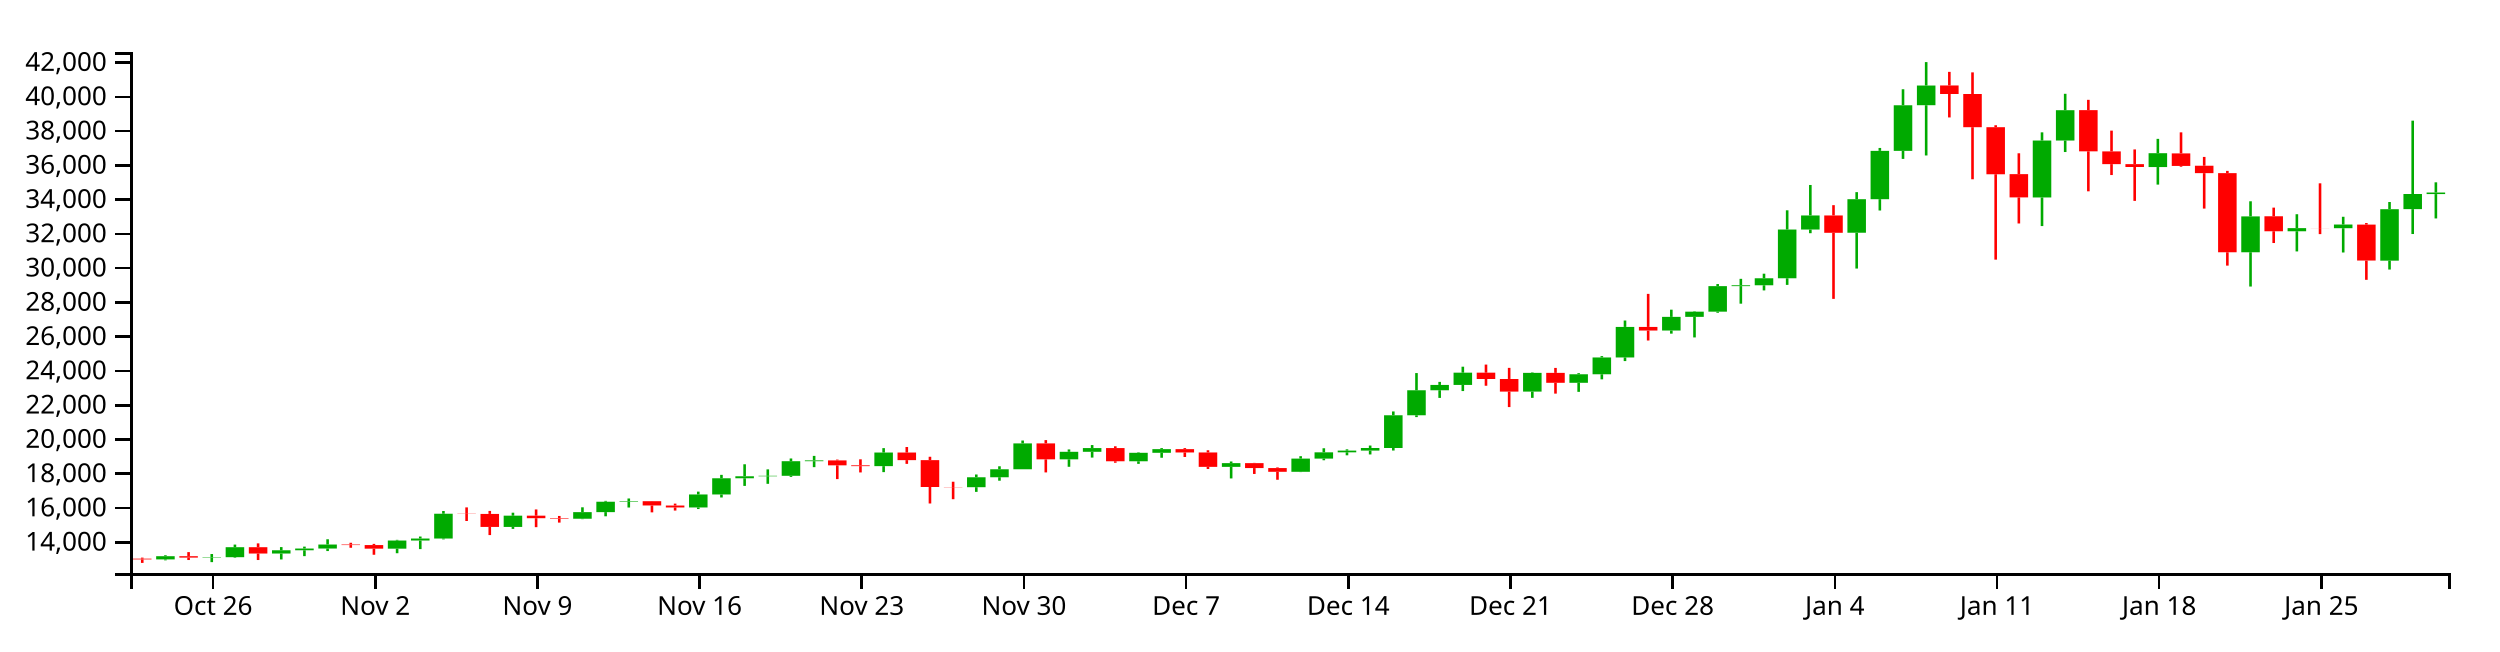
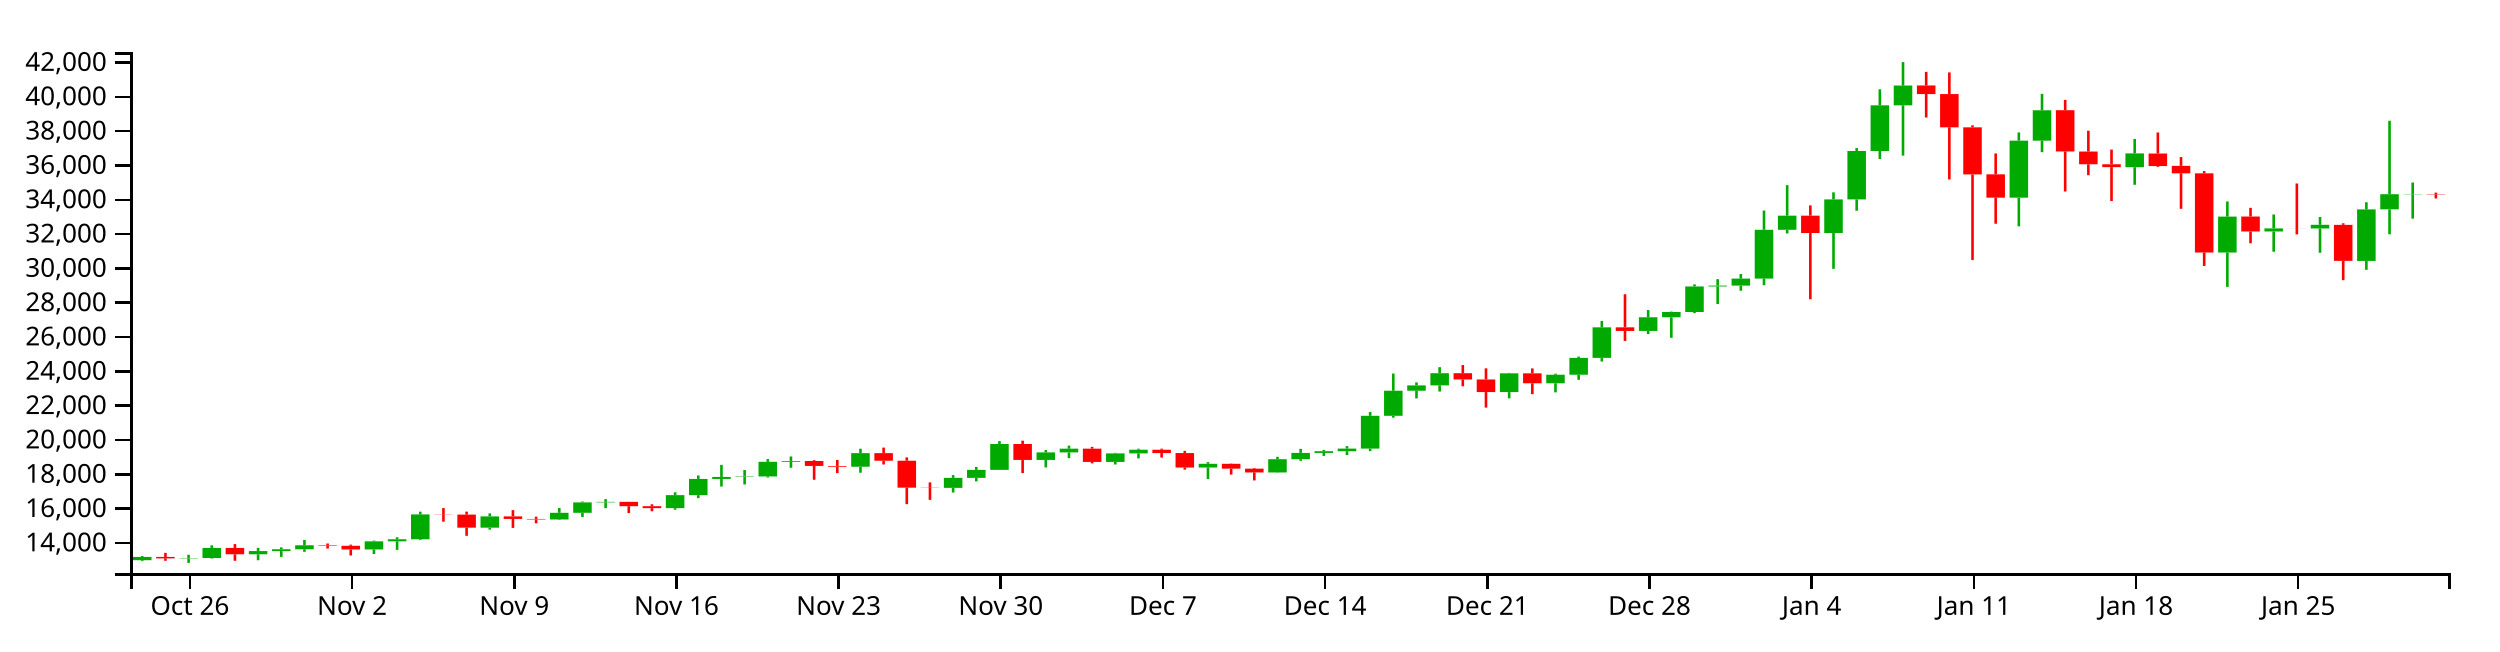
<svg xmlns="http://www.w3.org/2000/svg" version="1.1" width="960" height="250">
  <g transform="translate(50,20)">
    <style>.axis path,.axis line{fill:none;stroke:#000;shape-rendering:crispEdges;}path.candle{stroke:#000000;}path.candle.body{stroke-width:0;}path.candle.up{fill:#00AA00;stroke:#00AA00;}path.candle.down{fill:#FF0000;stroke:#FF0000;}</style>
    <g class="candlestick">
      <g class="data">
-         <path class="candle body up" d="M 9.964 194.818 l 7.117 0 L 17.081 193.577 l -7.117 0 L 9.964 194.818 M 27.757 194.117 l 7.117 0 L 34.874 193.969 l -7.117 0 L 27.757 194.117 M 36.653 193.969 l 7.117 0 L 43.77 190.127 l -7.117 0 L 36.653 193.969 M 54.446 192.56 l 7.117 0 L 61.563 191.314 l -7.117 0 L 54.446 192.56 M 63.343 191.314 l 7.117 0 L 70.46 190.627 l -7.117 0 L 63.343 191.314 M 72.239 190.627 l 7.117 0 L 79.356 189.108 l -7.117 0 L 72.239 190.627 M 98.928 190.696 l 7.117 0 L 106.046 187.578 l -7.117 0 L 98.928 190.696 M 107.825 187.578 l 7.117 0 L 114.942 186.786 l -7.117 0 L 107.825 187.578 M 116.721 186.786 l 7.117 0 L 123.838 177.272 l -7.117 0 L 116.721 186.786 M 143.411 182.349 l 7.117 0 L 150.528 178.028 l -7.117 0 L 143.411 182.349 M 170.1 179.199 l 7.117 0 L 177.217 176.652 l -7.117 0 L 170.1 179.199 M 178.996 176.652 l 7.117 0 L 186.114 172.655 l -7.117 0 L 178.996 176.652 M 187.893 172.655 l 7.117 0 L 195.01 172.465 l -7.117 0 L 187.893 172.655 M 214.582 174.858 l 7.117 0 L 221.699 169.88 l -7.117 0 L 214.582 174.858 M 223.479 169.883 l 7.117 0 L 230.596 163.658 l -7.117 0 L 223.479 169.883 M 232.375 163.658 l 7.117 0 L 239.492 162.889 l -7.117 0 L 232.375 163.658 M 241.271 162.879 l 7.117 0 L 248.389 162.714 l -7.117 0 L 241.271 162.879 M 250.168 162.714 l 7.117 0 L 257.285 157.103 l -7.117 0 L 250.168 162.714 M 259.064 157.103 l 7.117 0 L 266.182 156.786 l -7.117 0 L 259.064 157.103 M 285.754 158.995 l 7.117 0 L 292.871 153.785 l -7.117 0 L 285.754 158.995 M 321.339 167.078 l 7.117 0 L 328.457 163.26 l -7.117 0 L 321.339 167.078 M 330.236 163.26 l 7.117 0 L 337.353 160.199 l -7.117 0 L 330.236 163.26 M 339.132 160.199 l 7.117 0 L 346.25 150.259 l -7.117 0 L 339.132 160.199 M 356.925 156.384 l 7.117 0 L 364.042 153.495 l -7.117 0 L 356.925 156.384 M 365.822 153.495 l 7.117 0 L 372.939 152.062 l -7.117 0 L 365.822 153.495 M 383.615 157.137 l 7.117 0 L 390.732 153.866 l -7.117 0 L 383.615 157.137 M 392.511 153.866 l 7.117 0 L 399.628 152.473 l -7.117 0 L 392.511 153.866 M 419.2 159.284 l 7.117 0 L 426.317 157.855 l -7.117 0 L 419.2 159.284 M 445.89 161.176 l 7.117 0 L 453.007 156.096 l -7.117 0 L 445.89 161.176 M 454.786 156.096 l 7.117 0 L 461.903 153.686 l -7.117 0 L 454.786 156.096 M 463.683 153.686 l 7.117 0 L 470.8 153.04 l -7.117 0 L 463.683 153.686 M 472.579 153.037 l 7.117 0 L 479.696 152.032 l -7.117 0 L 472.579 153.037 M 481.475 152.032 l 7.117 0 L 488.593 139.472 l -7.117 0 L 481.475 152.032 M 490.372 139.472 l 7.117 0 L 497.489 129.855 l -7.117 0 L 490.372 139.472 M 499.268 129.855 l 7.117 0 L 506.385 127.814 l -7.117 0 L 499.268 129.855 M 508.165 127.814 l 7.117 0 L 515.282 123.115 l -7.117 0 L 508.165 127.814 M 534.854 130.364 l 7.117 0 L 541.971 123.187 l -7.117 0 L 534.854 130.364 M 552.647 126.992 l 7.117 0 L 559.764 123.723 l -7.117 0 L 552.647 126.992 M 561.543 123.725 l 7.117 0 L 568.661 117.254 l -7.117 0 L 561.543 123.725 M 570.44 117.254 l 7.117 0 L 577.557 105.537 l -7.117 0 L 570.44 117.254 M 588.233 106.931 l 7.117 0 L 595.35 101.682 l -7.117 0 L 588.233 106.931 M 597.129 101.682 l 7.117 0 L 604.246 99.671 l -7.117 0 L 597.129 101.682 M 606.026 99.671 l 7.117 0 L 613.143 89.865 l -7.117 0 L 606.026 99.671 M 614.922 89.865 l 7.117 0 L 622.039 89.548 l -7.117 0 L 614.922 89.865 M 623.818 89.548 l 7.117 0 L 630.936 86.864 l -7.117 0 L 623.818 89.548 M 632.715 86.864 l 7.117 0 L 639.832 68.135 l -7.117 0 L 632.715 86.864 M 641.611 68.148 l 7.117 0 L 648.729 62.729 l -7.117 0 L 641.611 68.148 M 659.404 69.376 l 7.117 0 L 666.521 56.482 l -7.117 0 L 659.404 69.376 M 668.301 56.482 l 7.117 0 L 675.418 37.93 l -7.117 0 L 668.301 56.482 M 677.197 37.93 l 7.117 0 L 684.314 20.411 l -7.117 0 L 677.197 37.93 M 686.094 20.409 l 7.117 0 L 693.211 12.841 l -7.117 0 L 686.094 20.409 M 730.576 55.827 l 7.117 0 L 737.693 33.97 l -7.117 0 L 730.576 55.827 M 739.472 33.97 l 7.117 0 L 746.589 22.304 l -7.117 0 L 739.472 33.97 M 775.058 44.143 l 7.117 0 L 782.175 38.839 l -7.117 0 L 775.058 44.143 M 810.644 76.861 l 7.117 0 L 817.761 63.09 l -7.117 0 L 810.644 76.861 M 828.437 68.795 l 7.117 0 L 835.554 67.599 l -7.117 0 L 828.437 68.795 M 846.23 67.636 l 7.117 0 L 853.347 66.231 l -7.117 0 L 846.23 67.636 M 864.022 80.084 l 7.117 0 L 871.14 60.329 l -7.117 0 L 864.022 80.084 M 872.919 60.307 l 7.117 0 L 880.036 54.491 l -7.117 0 L 872.919 60.307 M 881.815 54.53 l 7.117 0 L 888.932 53.944 l -7.117 0 L 881.815 54.53" />
-         <path class="candle body down" d="M 1.068 194.517 l 7.117 0 L 8.185 194.818 l -7.117 0 L 1.068 194.517 M 18.86 193.577 l 7.117 0 L 25.978 194.123 l -7.117 0 L 18.86 193.577 M 45.55 190.127 l 7.117 0 L 52.667 192.56 l -7.117 0 L 45.55 190.127 M 81.136 189.108 l 7.117 0 L 88.253 189.302 l -7.117 0 L 81.136 189.108 M 90.032 189.302 l 7.117 0 L 97.149 190.698 l -7.117 0 L 90.032 189.302 M 125.618 177.272 l 7.117 0 L 132.735 177.339 l -7.117 0 L 125.618 177.272 M 134.514 177.338 l 7.117 0 L 141.631 182.349 l -7.117 0 L 134.514 177.338 M 152.307 178.028 l 7.117 0 L 159.424 178.993 l -7.117 0 L 152.307 178.028 M 161.204 178.993 l 7.117 0 L 168.321 179.199 l -7.117 0 L 161.204 178.993 M 196.789 172.469 l 7.117 0 L 203.906 174.111 l -7.117 0 L 196.789 172.469 M 205.686 174.117 l 7.117 0 L 212.803 174.858 l -7.117 0 L 205.686 174.117 M 267.961 156.786 l 7.117 0 L 275.078 158.69 l -7.117 0 L 267.961 156.786 M 276.857 158.694 l 7.117 0 L 283.974 158.995 l -7.117 0 L 276.857 158.694 M 294.65 153.785 l 7.117 0 L 301.767 156.685 l -7.117 0 L 294.65 153.785 M 303.547 156.687 l 7.117 0 L 310.664 167.012 l -7.117 0 L 303.547 156.687 M 312.443 167.012 l 7.117 0 L 319.56 167.078 l -7.117 0 L 312.443 167.012 M 348.029 150.259 l 7.117 0 L 355.146 156.384 l -7.117 0 L 348.029 150.259 M 374.718 152.059 l 7.117 0 L 381.835 157.137 l -7.117 0 L 374.718 152.059 M 401.407 152.478 l 7.117 0 L 408.525 153.739 l -7.117 0 L 401.407 152.478 M 410.304 153.739 l 7.117 0 L 417.421 159.284 l -7.117 0 L 410.304 153.739 M 428.097 157.855 l 7.117 0 L 435.214 159.741 l -7.117 0 L 428.097 157.855 M 436.993 159.74 l 7.117 0 L 444.11 161.176 l -7.117 0 L 436.993 159.74 M 517.061 123.115 l 7.117 0 L 524.178 125.524 l -7.117 0 L 517.061 123.115 M 525.958 125.524 l 7.117 0 L 533.075 130.365 l -7.117 0 L 525.958 125.524 M 543.75 123.187 l 7.117 0 L 550.868 126.989 l -7.117 0 L 543.75 123.187 M 579.336 105.537 l 7.117 0 L 586.453 106.93 l -7.117 0 L 579.336 105.537 M 650.508 62.729 l 7.117 0 L 657.625 69.383 l -7.117 0 L 650.508 62.729 M 694.99 12.814 l 7.117 0 L 702.107 16.095 l -7.117 0 L 694.99 12.814 M 703.886 16.095 l 7.117 0 L 711.004 28.847 l -7.117 0 L 703.886 16.095 M 712.783 28.847 l 7.117 0 L 719.9 46.91 l -7.117 0 L 712.783 28.847 M 721.679 46.871 l 7.117 0 L 728.796 55.813 l -7.117 0 L 721.679 46.871 M 748.369 22.299 l 7.117 0 L 755.486 38.109 l -7.117 0 L 748.369 22.299 M 757.265 38.14 l 7.117 0 L 764.382 43.025 l -7.117 0 L 757.265 38.14 M 766.162 43.025 l 7.117 0 L 773.279 44.12 l -7.117 0 L 766.162 43.025 M 783.954 38.897 l 7.117 0 L 791.072 43.706 l -7.117 0 L 783.954 38.897 M 792.851 43.637 l 7.117 0 L 799.968 46.491 l -7.117 0 L 792.851 43.637 M 801.747 46.491 l 7.117 0 L 808.864 76.874 l -7.117 0 L 801.747 46.491 M 819.54 63.058 l 7.117 0 L 826.657 68.795 l -7.117 0 L 819.54 63.058 M 837.333 67.602 l 7.117 0 L 844.45 67.636 l -7.117 0 L 837.333 67.602 M 855.126 66.256 l 7.117 0 L 862.243 80.058 l -7.117 0 L 855.126 66.256" />
+         <path class="candle body up" d="M 1.068 195.112 l 7.117 0 L 8.185 193.869 l -7.117 0 L 1.068 195.112 M 18.86 194.41 l 7.117 0 L 25.978 194.261 l -7.117 0 L 18.86 194.41 M 27.757 194.262 l 7.117 0 L 34.874 190.413 l -7.117 0 L 27.757 194.262 M 45.55 192.85 l 7.117 0 L 52.667 191.603 l -7.117 0 L 45.55 192.85 M 54.446 191.603 l 7.117 0 L 61.563 190.915 l -7.117 0 L 54.446 191.603 M 63.343 190.915 l 7.117 0 L 70.46 189.393 l -7.117 0 L 63.343 190.915 M 90.032 190.984 l 7.117 0 L 97.149 187.861 l -7.117 0 L 90.032 190.984 M 98.928 187.861 l 7.117 0 L 106.046 187.067 l -7.117 0 L 98.928 187.861 M 107.825 187.067 l 7.117 0 L 114.942 177.539 l -7.117 0 L 107.825 187.067 M 134.514 182.624 l 7.117 0 L 141.631 178.296 l -7.117 0 L 134.514 182.624 M 161.204 179.468 l 7.117 0 L 168.321 176.918 l -7.117 0 L 161.204 179.468 M 170.1 176.918 l 7.117 0 L 177.217 172.914 l -7.117 0 L 170.1 176.918 M 178.996 172.914 l 7.117 0 L 186.114 172.724 l -7.117 0 L 178.996 172.914 M 205.686 175.121 l 7.117 0 L 212.803 170.136 l -7.117 0 L 205.686 175.121 M 214.582 170.139 l 7.117 0 L 221.699 163.903 l -7.117 0 L 214.582 170.139 M 223.479 163.903 l 7.117 0 L 230.596 163.134 l -7.117 0 L 223.479 163.903 M 232.375 163.124 l 7.117 0 L 239.492 162.958 l -7.117 0 L 232.375 163.124 M 241.271 162.958 l 7.117 0 L 248.389 157.339 l -7.117 0 L 241.271 162.958 M 250.168 157.339 l 7.117 0 L 257.285 157.022 l -7.117 0 L 250.168 157.339 M 276.857 159.234 l 7.117 0 L 283.974 154.015 l -7.117 0 L 276.857 159.234 M 312.443 167.329 l 7.117 0 L 319.56 163.505 l -7.117 0 L 312.443 167.329 M 321.339 163.505 l 7.117 0 L 328.457 160.44 l -7.117 0 L 321.339 163.505 M 330.236 160.44 l 7.117 0 L 337.353 150.485 l -7.117 0 L 330.236 160.44 M 348.029 156.619 l 7.117 0 L 355.146 153.725 l -7.117 0 L 348.029 156.619 M 356.925 153.725 l 7.117 0 L 364.042 152.29 l -7.117 0 L 356.925 153.725 M 374.718 157.373 l 7.117 0 L 381.835 154.097 l -7.117 0 L 374.718 157.373 M 383.615 154.097 l 7.117 0 L 390.732 152.702 l -7.117 0 L 383.615 154.097 M 410.304 159.523 l 7.117 0 L 417.421 158.092 l -7.117 0 L 410.304 159.523 M 436.993 161.418 l 7.117 0 L 444.11 156.33 l -7.117 0 L 436.993 161.418 M 445.89 156.33 l 7.117 0 L 453.007 153.917 l -7.117 0 L 445.89 156.33 M 454.786 153.917 l 7.117 0 L 461.903 153.27 l -7.117 0 L 454.786 153.917 M 463.683 153.266 l 7.117 0 L 470.8 152.26 l -7.117 0 L 463.683 153.266 M 472.579 152.26 l 7.117 0 L 479.696 139.68 l -7.117 0 L 472.579 152.26 M 481.475 139.68 l 7.117 0 L 488.593 130.049 l -7.117 0 L 481.475 139.68 M 490.372 130.049 l 7.117 0 L 497.489 128.005 l -7.117 0 L 490.372 130.049 M 499.268 128.005 l 7.117 0 L 506.385 123.299 l -7.117 0 L 499.268 128.005 M 525.958 130.559 l 7.117 0 L 533.075 123.37 l -7.117 0 L 525.958 130.559 M 543.75 127.181 l 7.117 0 L 550.868 123.908 l -7.117 0 L 543.75 127.181 M 552.647 123.909 l 7.117 0 L 559.764 117.429 l -7.117 0 L 552.647 123.909 M 561.543 117.429 l 7.117 0 L 568.661 105.694 l -7.117 0 L 561.543 117.429 M 579.336 107.09 l 7.117 0 L 586.453 101.832 l -7.117 0 L 579.336 107.09 M 588.233 101.832 l 7.117 0 L 595.35 99.819 l -7.117 0 L 588.233 101.832 M 597.129 99.819 l 7.117 0 L 604.246 89.997 l -7.117 0 L 597.129 99.819 M 606.026 89.997 l 7.117 0 L 613.143 89.68 l -7.117 0 L 606.026 89.997 M 614.922 89.68 l 7.117 0 L 622.039 86.992 l -7.117 0 L 614.922 89.68 M 623.818 86.991 l 7.117 0 L 630.936 68.234 l -7.117 0 L 623.818 86.991 M 632.715 68.247 l 7.117 0 L 639.832 62.82 l -7.117 0 L 632.715 68.247 M 650.508 69.477 l 7.117 0 L 657.625 56.563 l -7.117 0 L 650.508 69.477 M 659.404 56.563 l 7.117 0 L 666.521 37.983 l -7.117 0 L 659.404 56.563 M 668.301 37.983 l 7.117 0 L 675.418 20.436 l -7.117 0 L 668.301 37.983 M 677.197 20.435 l 7.117 0 L 684.314 12.855 l -7.117 0 L 677.197 20.435 M 721.679 55.907 l 7.117 0 L 728.796 34.016 l -7.117 0 L 721.679 55.907 M 730.576 34.016 l 7.117 0 L 737.693 22.332 l -7.117 0 L 730.576 34.016 M 766.162 44.205 l 7.117 0 L 773.279 38.893 l -7.117 0 L 766.162 44.205 M 801.747 76.974 l 7.117 0 L 808.864 63.181 l -7.117 0 L 801.747 76.974 M 819.54 68.895 l 7.117 0 L 826.657 67.697 l -7.117 0 L 819.54 68.895 M 837.333 67.734 l 7.117 0 L 844.45 66.327 l -7.117 0 L 837.333 67.734 M 855.126 80.201 l 7.117 0 L 862.243 60.416 l -7.117 0 L 855.126 80.201 M 864.022 60.394 l 7.117 0 L 871.14 54.569 l -7.117 0 L 864.022 60.394 M 872.919 54.608 l 7.117 0 L 880.036 54.499 l -7.117 0 L 872.919 54.608" />
+         <path class="candle body down" d="M 9.964 193.869 l 7.117 0 L 17.081 194.415 l -7.117 0 L 9.964 193.869 M 36.653 190.414 l 7.117 0 L 43.77 192.85 l -7.117 0 L 36.653 190.414 M 72.239 189.393 l 7.117 0 L 79.356 189.588 l -7.117 0 L 72.239 189.393 M 81.136 189.588 l 7.117 0 L 88.253 190.985 l -7.117 0 L 81.136 189.588 M 116.721 177.539 l 7.117 0 L 123.838 177.606 l -7.117 0 L 116.721 177.539 M 125.618 177.606 l 7.117 0 L 132.735 182.624 l -7.117 0 L 125.618 177.606 M 143.411 178.296 l 7.117 0 L 150.528 179.263 l -7.117 0 L 143.411 178.296 M 152.307 179.263 l 7.117 0 L 159.424 179.468 l -7.117 0 L 152.307 179.263 M 187.893 172.729 l 7.117 0 L 195.01 174.373 l -7.117 0 L 187.893 172.729 M 196.789 174.379 l 7.117 0 L 203.906 175.121 l -7.117 0 L 196.789 174.379 M 259.064 157.022 l 7.117 0 L 266.182 158.928 l -7.117 0 L 259.064 157.022 M 267.961 158.932 l 7.117 0 L 275.078 159.234 l -7.117 0 L 267.961 158.932 M 285.754 154.015 l 7.117 0 L 292.871 156.921 l -7.117 0 L 285.754 154.015 M 294.65 156.922 l 7.117 0 L 301.767 167.263 l -7.117 0 L 294.65 156.922 M 303.547 167.263 l 7.117 0 L 310.664 167.329 l -7.117 0 L 303.547 167.263 M 339.132 150.485 l 7.117 0 L 346.25 156.619 l -7.117 0 L 339.132 150.485 M 365.822 152.287 l 7.117 0 L 372.939 157.373 l -7.117 0 L 365.822 152.287 M 392.511 152.706 l 7.117 0 L 399.628 153.97 l -7.117 0 L 392.511 152.706 M 401.407 153.97 l 7.117 0 L 408.525 159.523 l -7.117 0 L 401.407 153.97 M 419.2 158.092 l 7.117 0 L 426.317 159.981 l -7.117 0 L 419.2 158.092 M 428.097 159.98 l 7.117 0 L 435.214 161.418 l -7.117 0 L 428.097 159.98 M 508.165 123.299 l 7.117 0 L 515.282 125.711 l -7.117 0 L 508.165 123.299 M 517.061 125.711 l 7.117 0 L 524.178 130.56 l -7.117 0 L 517.061 125.711 M 534.854 123.37 l 7.117 0 L 541.971 127.179 l -7.117 0 L 534.854 123.37 M 570.44 105.694 l 7.117 0 L 577.557 107.089 l -7.117 0 L 570.44 105.694 M 641.611 62.82 l 7.117 0 L 648.729 69.484 l -7.117 0 L 641.611 62.82 M 686.094 12.828 l 7.117 0 L 693.211 16.114 l -7.117 0 L 686.094 12.828 M 694.99 16.114 l 7.117 0 L 702.107 28.885 l -7.117 0 L 694.99 16.114 M 703.886 28.885 l 7.117 0 L 711.004 46.976 l -7.117 0 L 703.886 28.885 M 712.783 46.938 l 7.117 0 L 719.9 55.893 l -7.117 0 L 712.783 46.938 M 739.472 22.328 l 7.117 0 L 746.589 38.162 l -7.117 0 L 739.472 22.328 M 748.369 38.193 l 7.117 0 L 755.486 43.085 l -7.117 0 L 748.369 38.193 M 757.265 43.085 l 7.117 0 L 764.382 44.182 l -7.117 0 L 757.265 43.085 M 775.058 38.951 l 7.117 0 L 782.175 43.767 l -7.117 0 L 775.058 38.951 M 783.954 43.698 l 7.117 0 L 791.072 46.556 l -7.117 0 L 783.954 43.698 M 792.851 46.556 l 7.117 0 L 799.968 76.986 l -7.117 0 L 792.851 46.556 M 810.644 63.15 l 7.117 0 L 817.761 68.895 l -7.117 0 L 810.644 63.15 M 828.437 67.7 l 7.117 0 L 835.554 67.734 l -7.117 0 L 828.437 67.7 M 846.23 66.352 l 7.117 0 L 853.347 80.175 l -7.117 0 L 846.23 66.352 M 881.815 54.499 l 7.117 0 L 888.932 54.629 l -7.117 0 L 881.815 54.499" />
        <path class="candle body equal" />
-         <path class="candle wick up" d="M 13.523 193.215 L 13.523 193.577 M 13.523 194.818 L 13.523 195.168 M 31.315 192.741 L 31.315 193.969 M 31.315 194.117 L 31.315 195.858 M 40.212 189.119 L 40.212 190.127 M 40.212 193.969 L 40.212 194.181 M 58.005 190.082 L 58.005 191.314 M 58.005 192.56 L 58.005 194.833 M 66.901 189.904 L 66.901 190.627 M 66.901 191.314 L 66.901 193.556 M 75.798 187.075 L 75.798 189.108 M 75.798 190.627 L 75.798 191.605 M 102.487 187.298 L 102.487 187.578 M 102.487 190.696 L 102.487 192.437 M 111.383 186.029 L 111.383 186.786 M 111.383 187.578 L 111.383 190.858 M 120.28 176.22 L 120.28 177.272 M 120.28 186.786 L 120.28 187.118 M 146.969 176.877 L 146.969 178.028 M 146.969 182.349 L 146.969 183.102 M 173.659 174.805 L 173.659 176.652 M 173.659 179.199 L 173.659 179.36 M 182.555 172.333 L 182.555 172.655 M 182.555 176.652 L 182.555 178.255 M 191.451 171.417 L 191.451 172.465 M 191.451 172.655 L 191.451 174.888 M 218.141 168.785 L 218.141 169.88 M 218.141 174.858 L 218.141 175.47 M 227.037 162.345 L 227.037 163.658 M 227.037 169.883 L 227.037 171.035 M 235.934 158.279 L 235.934 162.889 M 235.934 163.658 L 235.934 166.585 M 244.83 160.234 L 244.83 162.714 M 244.83 162.879 L 244.83 165.787 M 253.727 156.053 L 253.727 157.103 M 253.727 162.714 L 253.727 163.127 M 262.623 155.062 L 262.623 156.786 M 262.623 157.103 L 262.623 159.386 M 289.312 152.081 L 289.312 153.785 M 289.312 158.995 L 289.312 161.298 M 324.898 162.203 L 324.898 163.26 M 324.898 167.078 L 324.898 168.88 M 333.794 159.048 L 333.794 160.199 M 333.794 163.26 L 333.794 164.594 M 342.691 149.159 L 342.691 150.259 M 342.691 160.199 L 342.691 160.199 M 360.484 152.587 L 360.484 153.495 M 360.484 156.384 L 360.484 159.245 M 369.38 150.903 L 369.38 152.062 M 369.38 153.495 L 369.38 155.711 M 387.173 153.673 L 387.173 153.866 M 387.173 157.137 L 387.173 158.127 M 396.07 152.074 L 396.07 152.473 M 396.07 153.866 L 396.07 155.778 M 422.759 157.209 L 422.759 157.855 M 422.759 159.284 L 422.759 163.719 M 449.448 155.175 L 449.448 156.096 M 449.448 161.176 L 449.448 161.28 M 458.345 152.133 L 458.345 153.686 M 458.345 156.096 L 458.345 156.738 M 467.241 152.541 L 467.241 153.04 M 467.241 153.686 L 467.241 154.837 M 476.138 151.087 L 476.138 152.032 M 476.138 153.037 L 476.138 154.508 M 485.034 137.995 L 485.034 139.472 M 485.034 152.032 L 485.034 153.004 M 493.93 123.258 L 493.93 129.855 M 493.93 139.472 L 493.93 140.166 M 502.827 126.645 L 502.827 127.814 M 502.827 129.855 L 502.827 132.797 M 511.723 120.814 L 511.723 123.115 M 511.723 127.814 L 511.723 130.166 M 538.413 123.013 L 538.413 123.187 M 538.413 130.364 L 538.413 132.775 M 556.206 123.294 L 556.206 123.723 M 556.206 126.992 L 556.206 130.472 M 565.102 116.745 L 565.102 117.254 M 565.102 123.725 L 565.102 125.668 M 573.998 103.079 L 573.998 105.537 M 573.998 117.254 L 573.998 118.652 M 591.791 98.915 L 591.791 101.682 M 591.791 106.931 L 591.791 108.119 M 600.688 99.507 L 600.688 99.671 M 600.688 101.682 L 600.688 109.573 M 609.584 89.072 L 609.584 89.865 M 609.584 99.671 L 609.584 100.099 M 618.481 87.072 L 618.481 89.548 M 618.481 89.865 L 618.481 96.612 M 627.377 85.099 L 627.377 86.864 M 627.377 89.548 L 627.377 91.516 M 636.273 60.756 L 636.273 68.135 M 636.273 86.864 L 636.273 89.398 M 645.17 51.031 L 645.17 62.729 M 645.17 68.148 L 645.17 69.552 M 662.963 53.782 L 662.963 56.482 M 662.963 69.376 L 662.963 83.125 M 671.859 36.813 L 671.859 37.93 M 671.859 56.482 L 671.859 60.835 M 680.756 14.274 L 680.756 20.411 M 680.756 37.93 L 680.756 41.018 M 689.652 3.846 L 689.652 12.841 M 689.652 20.409 L 689.652 39.702 M 734.134 30.821 L 734.134 33.97 M 734.134 55.827 L 734.134 66.809 M 743.031 16.018 L 743.031 22.304 M 743.031 33.97 L 743.031 38.379 M 778.617 33.322 L 778.617 38.839 M 778.617 44.143 L 778.617 50.887 M 814.202 57.292 L 814.202 63.09 M 814.202 76.861 L 814.202 90.033 M 831.995 62.262 L 831.995 67.599 M 831.995 68.795 L 831.995 76.546 M 849.788 63.243 L 849.788 66.231 M 849.788 67.636 L 849.788 76.958 M 867.581 57.572 L 867.581 60.329 M 867.581 80.084 L 867.581 83.506 M 876.477 26.334 L 876.477 54.491 M 876.477 60.307 L 876.477 69.865 M 885.374 50.012 L 885.374 53.944 M 885.374 54.53 L 885.374 63.881" style="stroke-width: 1px;" />
-         <path class="candle wick down" d="M 4.626 194.13 L 4.626 194.517 M 4.626 194.818 L 4.626 196.154 M 22.419 192.01 L 22.419 193.577 M 22.419 194.123 L 22.419 195.049 M 49.108 188.658 L 49.108 190.127 M 49.108 192.56 L 49.108 195.049 M 84.694 188.424 L 84.694 189.108 M 84.694 189.302 L 84.694 190.345 M 93.591 188.852 L 93.591 189.302 M 93.591 190.698 L 93.591 193.029 M 129.176 174.838 L 129.176 177.272 M 129.176 177.339 L 129.176 180.062 M 138.073 176.196 L 138.073 177.338 M 138.073 182.349 L 138.073 185.468 M 155.866 175.627 L 155.866 178.028 M 155.866 178.993 L 155.866 182.433 M 164.762 178.128 L 164.762 178.993 M 164.762 179.199 L 164.762 180.677 M 200.348 172.423 L 200.348 172.469 M 200.348 174.111 L 200.348 176.746 M 209.244 173.391 L 209.244 174.117 M 209.244 174.858 L 209.244 176.057 M 271.519 156.482 L 271.519 156.786 M 271.519 158.69 L 271.519 163.977 M 280.416 156.377 L 280.416 158.694 M 280.416 158.995 L 280.416 161.417 M 298.209 151.652 L 298.209 153.785 M 298.209 156.685 L 298.209 158.125 M 307.105 155.396 L 307.105 156.687 M 307.105 167.012 L 307.105 173.338 M 316.002 164.985 L 316.002 167.012 M 316.002 167.078 L 316.002 171.693 M 351.587 148.995 L 351.587 150.259 M 351.587 156.384 L 351.587 161.409 M 378.277 151.37 L 378.277 152.059 M 378.277 157.137 L 378.277 157.697 M 404.966 152.068 L 404.966 152.478 M 404.966 153.739 L 404.966 155.476 M 413.862 152.898 L 413.862 153.739 M 413.862 159.284 L 413.862 160.101 M 431.655 157.75 L 431.655 157.855 M 431.655 159.741 L 431.655 162.001 M 440.552 159.491 L 440.552 159.74 M 440.552 161.176 L 440.552 164.23 M 520.62 120.001 L 520.62 123.115 M 520.62 125.524 L 520.62 128.126 M 529.516 121.266 L 529.516 125.524 M 529.516 130.365 L 529.516 136.317 M 547.309 121.284 L 547.309 123.187 M 547.309 126.989 L 547.309 131.152 M 582.895 92.849 L 582.895 105.537 M 582.895 106.93 L 582.895 110.757 M 654.066 58.782 L 654.066 62.729 M 654.066 69.383 L 654.066 94.77 M 698.549 7.596 L 698.549 12.814 M 698.549 16.095 L 698.549 25.097 M 707.445 7.794 L 707.445 16.095 M 707.445 28.847 L 707.445 48.84 M 716.341 28.092 L 716.341 28.847 M 716.341 46.91 L 716.341 79.704 M 725.238 38.86 L 725.238 46.871 M 725.238 55.813 L 725.238 65.815 M 751.927 18.335 L 751.927 22.299 M 751.927 38.109 L 751.927 53.466 M 760.824 30.163 L 760.824 38.14 M 760.824 43.025 L 760.824 47.217 M 769.72 37.383 L 769.72 43.025 M 769.72 44.12 L 769.72 57.137 M 787.513 30.821 L 787.513 38.897 M 787.513 43.706 L 787.513 44.018 M 796.409 40.26 L 796.409 43.637 M 796.409 46.491 L 796.409 60.098 M 805.306 45.624 L 805.306 46.491 M 805.306 76.874 L 805.306 82 M 823.099 59.729 L 823.099 63.058 M 823.099 68.795 L 823.099 73.321 M 840.892 50.394 L 840.892 67.602 M 840.892 67.636 L 840.892 69.901 M 858.685 65.642 L 858.685 66.256 M 858.685 80.058 L 858.685 87.456" style="stroke-width: 1px;" />
+         <path class="candle wick up" d="M 4.626 193.507 L 4.626 193.869 M 4.626 195.112 L 4.626 195.462 M 22.419 193.032 L 22.419 194.261 M 22.419 194.41 L 22.419 196.154 M 31.315 189.405 L 31.315 190.413 M 31.315 194.262 L 31.315 194.474 M 49.108 190.369 L 49.108 191.603 M 49.108 192.85 L 49.108 195.127 M 58.005 190.191 L 58.005 190.915 M 58.005 191.603 L 58.005 193.848 M 66.901 187.357 L 66.901 189.393 M 66.901 190.915 L 66.901 191.894 M 93.591 187.58 L 93.591 187.861 M 93.591 190.984 L 93.591 192.727 M 102.487 186.309 L 102.487 187.067 M 102.487 187.861 L 102.487 191.146 M 111.383 176.485 L 111.383 177.539 M 111.383 187.067 L 111.383 187.4 M 138.073 177.144 L 138.073 178.296 M 138.073 182.624 L 138.073 183.378 M 164.762 175.068 L 164.762 176.918 M 164.762 179.468 L 164.762 179.63 M 173.659 172.593 L 173.659 172.914 M 173.659 176.918 L 173.659 178.523 M 182.555 171.675 L 182.555 172.724 M 182.555 172.914 L 182.555 175.152 M 209.244 169.039 L 209.244 170.136 M 209.244 175.121 L 209.244 175.734 M 218.141 162.589 L 218.141 163.903 M 218.141 170.139 L 218.141 171.293 M 227.037 158.516 L 227.037 163.134 M 227.037 163.903 L 227.037 166.835 M 235.934 160.474 L 235.934 162.958 M 235.934 163.124 L 235.934 166.037 M 244.83 156.287 L 244.83 157.339 M 244.83 162.958 L 244.83 163.372 M 253.727 155.294 L 253.727 157.022 M 253.727 157.339 L 253.727 159.626 M 280.416 152.309 L 280.416 154.015 M 280.416 159.234 L 280.416 161.54 M 316.002 162.447 L 316.002 163.505 M 316.002 167.329 L 316.002 169.134 M 324.898 159.287 L 324.898 160.44 M 324.898 163.505 L 324.898 164.842 M 333.794 149.382 L 333.794 150.485 M 333.794 160.44 L 333.794 160.44 M 351.587 152.816 L 351.587 153.725 M 351.587 156.619 L 351.587 159.485 M 360.484 151.129 L 360.484 152.29 M 360.484 153.725 L 360.484 155.945 M 378.277 153.903 L 378.277 154.097 M 378.277 157.373 L 378.277 158.364 M 387.173 152.302 L 387.173 152.702 M 387.173 154.097 L 387.173 156.012 M 413.862 157.445 L 413.862 158.092 M 413.862 159.523 L 413.862 163.965 M 440.552 155.408 L 440.552 156.33 M 440.552 161.418 L 440.552 161.523 M 449.448 152.362 L 449.448 153.917 M 449.448 156.33 L 449.448 156.973 M 458.345 152.77 L 458.345 153.27 M 458.345 153.917 L 458.345 155.07 M 467.241 151.314 L 467.241 152.26 M 467.241 153.266 L 467.241 154.74 M 476.138 138.201 L 476.138 139.68 M 476.138 152.26 L 476.138 153.234 M 485.034 123.441 L 485.034 130.049 M 485.034 139.68 L 485.034 140.376 M 493.93 126.834 L 493.93 128.005 M 493.93 130.049 L 493.93 132.996 M 502.827 120.994 L 502.827 123.299 M 502.827 128.005 L 502.827 130.36 M 529.516 123.197 L 529.516 123.37 M 529.516 130.559 L 529.516 132.973 M 547.309 123.478 L 547.309 123.908 M 547.309 127.181 L 547.309 130.667 M 556.206 116.919 L 556.206 117.429 M 556.206 123.909 L 556.206 125.856 M 565.102 103.232 L 565.102 105.694 M 565.102 117.429 L 565.102 118.829 M 582.895 99.061 L 582.895 101.832 M 582.895 107.09 L 582.895 108.279 M 591.791 99.654 L 591.791 99.819 M 591.791 101.832 L 591.791 109.736 M 600.688 89.203 L 600.688 89.997 M 600.688 99.819 L 600.688 100.247 M 609.584 87.2 L 609.584 89.68 M 609.584 89.997 L 609.584 96.755 M 618.481 85.224 L 618.481 86.992 M 618.481 89.68 L 618.481 91.651 M 627.377 60.843 L 627.377 68.234 M 627.377 86.991 L 627.377 89.529 M 636.273 51.104 L 636.273 62.82 M 636.273 68.247 L 636.273 69.653 M 654.066 53.859 L 654.066 56.563 M 654.066 69.477 L 654.066 83.247 M 662.963 36.864 L 662.963 37.983 M 662.963 56.563 L 662.963 60.922 M 671.859 14.29 L 671.859 20.436 M 671.859 37.983 L 671.859 41.075 M 680.756 3.846 L 680.756 12.855 M 680.756 20.435 L 680.756 39.758 M 725.238 30.862 L 725.238 34.016 M 725.238 55.907 L 725.238 66.905 M 734.134 16.036 L 734.134 22.332 M 734.134 34.016 L 734.134 38.432 M 769.72 33.367 L 769.72 38.893 M 769.72 44.205 L 769.72 50.959 M 805.306 57.374 L 805.306 63.181 M 805.306 76.974 L 805.306 90.166 M 823.099 62.352 L 823.099 67.697 M 823.099 68.895 L 823.099 76.658 M 840.892 63.335 L 840.892 66.327 M 840.892 67.734 L 840.892 77.07 M 858.685 57.654 L 858.685 60.416 M 858.685 80.201 L 858.685 83.628 M 867.581 26.369 L 867.581 54.569 M 867.581 60.394 L 867.581 69.967 M 876.477 50.083 L 876.477 54.499 M 876.477 54.608 L 876.477 63.973" style="stroke-width: 1px;" />
+         <path class="candle wick down" d="M 13.523 192.299 L 13.523 193.869 M 13.523 194.415 L 13.523 195.343 M 40.212 188.942 L 40.212 190.414 M 40.212 192.85 L 40.212 195.343 M 75.798 188.708 L 75.798 189.393 M 75.798 189.588 L 75.798 190.632 M 84.694 189.136 L 84.694 189.588 M 84.694 190.985 L 84.694 193.32 M 120.28 175.101 L 120.28 177.539 M 120.28 177.606 L 120.28 180.333 M 129.176 176.462 L 129.176 177.606 M 129.176 182.624 L 129.176 185.748 M 146.969 175.892 L 146.969 178.296 M 146.969 179.263 L 146.969 182.708 M 155.866 178.396 L 155.866 179.263 M 155.866 179.468 L 155.866 180.949 M 191.451 172.683 L 191.451 172.729 M 191.451 174.373 L 191.451 177.012 M 200.348 173.652 L 200.348 174.379 M 200.348 175.121 L 200.348 176.322 M 262.623 156.717 L 262.623 157.022 M 262.623 158.928 L 262.623 164.223 M 271.519 156.612 L 271.519 158.932 M 271.519 159.234 L 271.519 161.659 M 289.312 151.879 L 289.312 154.015 M 289.312 156.921 L 289.312 158.363 M 298.209 155.63 L 298.209 156.922 M 298.209 167.263 L 298.209 173.599 M 307.105 165.233 L 307.105 167.263 M 307.105 167.329 L 307.105 171.951 M 342.691 149.219 L 342.691 150.485 M 342.691 156.619 L 342.691 161.652 M 369.38 151.597 L 369.38 152.287 M 369.38 157.373 L 369.38 157.934 M 396.07 152.296 L 396.07 152.706 M 396.07 153.97 L 396.07 155.71 M 404.966 153.127 L 404.966 153.97 M 404.966 159.523 L 404.966 160.341 M 422.759 157.987 L 422.759 158.092 M 422.759 159.981 L 422.759 162.245 M 431.655 159.73 L 431.655 159.98 M 431.655 161.418 L 431.655 164.477 M 511.723 120.18 L 511.723 123.299 M 511.723 125.711 L 511.723 128.317 M 520.62 121.446 L 520.62 125.711 M 520.62 130.56 L 520.62 136.521 M 538.413 121.465 L 538.413 123.37 M 538.413 127.179 L 538.413 131.348 M 573.998 92.986 L 573.998 105.694 M 573.998 107.089 L 573.998 110.922 M 645.17 58.867 L 645.17 62.82 M 645.17 69.484 L 645.17 94.91 M 689.652 7.602 L 689.652 12.828 M 689.652 16.114 L 689.652 25.129 M 698.549 7.8 L 698.549 16.114 M 698.549 28.885 L 698.549 48.909 M 707.445 28.129 L 707.445 28.885 M 707.445 46.976 L 707.445 79.82 M 716.341 38.914 L 716.341 46.938 M 716.341 55.893 L 716.341 65.91 M 743.031 18.357 L 743.031 22.328 M 743.031 38.162 L 743.031 53.542 M 751.927 30.203 L 751.927 38.193 M 751.927 43.085 L 751.927 47.284 M 760.824 37.435 L 760.824 43.085 M 760.824 44.182 L 760.824 57.219 M 778.617 30.862 L 778.617 38.951 M 778.617 43.767 L 778.617 44.08 M 787.513 40.316 L 787.513 43.698 M 787.513 46.556 L 787.513 60.184 M 796.409 45.688 L 796.409 46.556 M 796.409 76.986 L 796.409 82.12 M 814.202 59.815 L 814.202 63.15 M 814.202 68.895 L 814.202 73.428 M 831.995 50.465 L 831.995 67.7 M 831.995 67.734 L 831.995 70.002 M 849.788 65.737 L 849.788 66.352 M 849.788 80.175 L 849.788 87.584 M 885.374 53.973 L 885.374 54.499 M 885.374 54.629 L 885.374 56.211" style="stroke-width: 1px;" />
        <path class="candle wick equal" style="stroke-width: 1px;" />
      </g>
    </g>
    <g class="x axis" transform="translate(0,200)" fill="none" font-size="10" font-family="sans-serif" text-anchor="middle">
      <path class="domain" stroke="#000" d="M0.5,6V0.5H890.5V6" />
-       <g class="tick" opacity="1" transform="translate(31.31547,0)">
+       <g class="tick" opacity="1" transform="translate(22.41903,0)">
        <line stroke="#000" y2="6" x1="0.5" x2="0.5" />
        <text fill="#000" y="9" x="0.5" dy="0.71em">Oct 26</text>
      </g>
-       <g class="tick" opacity="1" transform="translate(93.59056,0)">
+       <g class="tick" opacity="1" transform="translate(84.69412,0)">
        <line stroke="#000" y2="6" x1="0.5" x2="0.5" />
        <text fill="#000" y="9" x="0.5" dy="0.71em">Nov  2</text>
      </g>
-       <g class="tick" opacity="1" transform="translate(155.8657,0)">
+       <g class="tick" opacity="1" transform="translate(146.9692,0)">
        <line stroke="#000" y2="6" x1="0.5" x2="0.5" />
        <text fill="#000" y="9" x="0.5" dy="0.71em">Nov  9</text>
      </g>
-       <g class="tick" opacity="1" transform="translate(218.1407,0)">
+       <g class="tick" opacity="1" transform="translate(209.2443,0)">
        <line stroke="#000" y2="6" x1="0.5" x2="0.5" />
        <text fill="#000" y="9" x="0.5" dy="0.71em">Nov 16</text>
      </g>
-       <g class="tick" opacity="1" transform="translate(280.4158,0)">
+       <g class="tick" opacity="1" transform="translate(271.5194,0)">
        <line stroke="#000" y2="6" x1="0.5" x2="0.5" />
        <text fill="#000" y="9" x="0.5" dy="0.71em">Nov 23</text>
      </g>
-       <g class="tick" opacity="1" transform="translate(342.6909,0)">
+       <g class="tick" opacity="1" transform="translate(333.7945,0)">
        <line stroke="#000" y2="6" x1="0.5" x2="0.5" />
        <text fill="#000" y="9" x="0.5" dy="0.71em">Nov 30</text>
      </g>
-       <g class="tick" opacity="1" transform="translate(404.966,0)">
+       <g class="tick" opacity="1" transform="translate(396.0696,0)">
        <line stroke="#000" y2="6" x1="0.5" x2="0.5" />
        <text fill="#000" y="9" x="0.5" dy="0.71em">Dec  7</text>
      </g>
-       <g class="tick" opacity="1" transform="translate(467.2411,0)">
+       <g class="tick" opacity="1" transform="translate(458.3447,0)">
        <line stroke="#000" y2="6" x1="0.5" x2="0.5" />
        <text fill="#000" y="9" x="0.5" dy="0.71em">Dec 14</text>
      </g>
-       <g class="tick" opacity="1" transform="translate(529.5162,0)">
+       <g class="tick" opacity="1" transform="translate(520.6198,0)">
        <line stroke="#000" y2="6" x1="0.5" x2="0.5" />
        <text fill="#000" y="9" x="0.5" dy="0.71em">Dec 21</text>
      </g>
-       <g class="tick" opacity="1" transform="translate(591.7913,0)">
+       <g class="tick" opacity="1" transform="translate(582.8948,0)">
        <line stroke="#000" y2="6" x1="0.5" x2="0.5" />
        <text fill="#000" y="9" x="0.5" dy="0.71em">Dec 28</text>
      </g>
-       <g class="tick" opacity="1" transform="translate(654.0664,0)">
+       <g class="tick" opacity="1" transform="translate(645.1699,0)">
        <line stroke="#000" y2="6" x1="0.5" x2="0.5" />
        <text fill="#000" y="9" x="0.5" dy="0.71em">Jan  4</text>
      </g>
-       <g class="tick" opacity="1" transform="translate(716.3415,0)">
+       <g class="tick" opacity="1" transform="translate(707.445,0)">
        <line stroke="#000" y2="6" x1="0.5" x2="0.5" />
        <text fill="#000" y="9" x="0.5" dy="0.71em">Jan 11</text>
      </g>
-       <g class="tick" opacity="1" transform="translate(778.6166,0)">
+       <g class="tick" opacity="1" transform="translate(769.7201,0)">
        <line stroke="#000" y2="6" x1="0.5" x2="0.5" />
        <text fill="#000" y="9" x="0.5" dy="0.71em">Jan 18</text>
      </g>
-       <g class="tick" opacity="1" transform="translate(840.8916,0)">
+       <g class="tick" opacity="1" transform="translate(831.9952,0)">
        <line stroke="#000" y2="6" x1="0.5" x2="0.5" />
        <text fill="#000" y="9" x="0.5" dy="0.71em">Jan 25</text>
      </g>
    </g>
    <g class="y axis" fill="none" font-size="10" font-family="sans-serif" text-anchor="end">
      <path class="domain" stroke="#000" d="M-6,200.5H0.5V0.5H-6" />
-       <g class="tick" opacity="1" transform="translate(0,187.7331)">
+       <g class="tick" opacity="1" transform="translate(0,188.0161)">
        <line stroke="#000" x2="-6" y1="0.5" y2="0.5" />
        <text fill="#000" x="-9" y="0.5" dy="0.32em">14,000</text>
      </g>
-       <g class="tick" opacity="1" transform="translate(0,174.5748)">
+       <g class="tick" opacity="1" transform="translate(0,174.8376)">
        <line stroke="#000" x2="-6" y1="0.5" y2="0.5" />
        <text fill="#000" x="-9" y="0.5" dy="0.32em">16,000</text>
      </g>
-       <g class="tick" opacity="1" transform="translate(0,161.4165)">
+       <g class="tick" opacity="1" transform="translate(0,161.659)">
        <line stroke="#000" x2="-6" y1="0.5" y2="0.5" />
        <text fill="#000" x="-9" y="0.5" dy="0.32em">18,000</text>
      </g>
-       <g class="tick" opacity="1" transform="translate(0,148.2582)">
+       <g class="tick" opacity="1" transform="translate(0,148.4805)">
        <line stroke="#000" x2="-6" y1="0.5" y2="0.5" />
        <text fill="#000" x="-9" y="0.5" dy="0.32em">20,000</text>
      </g>
-       <g class="tick" opacity="1" transform="translate(0,135.1)">
+       <g class="tick" opacity="1" transform="translate(0,135.302)">
        <line stroke="#000" x2="-6" y1="0.5" y2="0.5" />
        <text fill="#000" x="-9" y="0.5" dy="0.32em">22,000</text>
      </g>
-       <g class="tick" opacity="1" transform="translate(0,121.9417)">
+       <g class="tick" opacity="1" transform="translate(0,122.1235)">
        <line stroke="#000" x2="-6" y1="0.5" y2="0.5" />
        <text fill="#000" x="-9" y="0.5" dy="0.32em">24,000</text>
      </g>
-       <g class="tick" opacity="1" transform="translate(0,108.7834)">
+       <g class="tick" opacity="1" transform="translate(0,108.9449)">
        <line stroke="#000" x2="-6" y1="0.5" y2="0.5" />
        <text fill="#000" x="-9" y="0.5" dy="0.32em">26,000</text>
      </g>
-       <g class="tick" opacity="1" transform="translate(0,95.62514)">
+       <g class="tick" opacity="1" transform="translate(0,95.7664)">
        <line stroke="#000" x2="-6" y1="0.5" y2="0.5" />
        <text fill="#000" x="-9" y="0.5" dy="0.32em">28,000</text>
      </g>
-       <g class="tick" opacity="1" transform="translate(0,82.46686)">
+       <g class="tick" opacity="1" transform="translate(0,82.58787)">
        <line stroke="#000" x2="-6" y1="0.5" y2="0.5" />
        <text fill="#000" x="-9" y="0.5" dy="0.32em">30,000</text>
      </g>
-       <g class="tick" opacity="1" transform="translate(0,69.30858)">
+       <g class="tick" opacity="1" transform="translate(0,69.40934)">
        <line stroke="#000" x2="-6" y1="0.5" y2="0.5" />
        <text fill="#000" x="-9" y="0.5" dy="0.32em">32,000</text>
      </g>
-       <g class="tick" opacity="1" transform="translate(0,56.1503)">
+       <g class="tick" opacity="1" transform="translate(0,56.23081)">
        <line stroke="#000" x2="-6" y1="0.5" y2="0.5" />
        <text fill="#000" x="-9" y="0.5" dy="0.32em">34,000</text>
      </g>
-       <g class="tick" opacity="1" transform="translate(0,42.99203)">
+       <g class="tick" opacity="1" transform="translate(0,43.05228)">
        <line stroke="#000" x2="-6" y1="0.5" y2="0.5" />
        <text fill="#000" x="-9" y="0.5" dy="0.32em">36,000</text>
      </g>
-       <g class="tick" opacity="1" transform="translate(0,29.83375)">
+       <g class="tick" opacity="1" transform="translate(0,29.87375)">
        <line stroke="#000" x2="-6" y1="0.5" y2="0.5" />
        <text fill="#000" x="-9" y="0.5" dy="0.32em">38,000</text>
      </g>
-       <g class="tick" opacity="1" transform="translate(0,16.67547)">
+       <g class="tick" opacity="1" transform="translate(0,16.69522)">
        <line stroke="#000" x2="-6" y1="0.5" y2="0.5" />
        <text fill="#000" x="-9" y="0.5" dy="0.32em">40,000</text>
      </g>
-       <g class="tick" opacity="1" transform="translate(0,3.517197)">
+       <g class="tick" opacity="1" transform="translate(0,3.516691)">
        <line stroke="#000" x2="-6" y1="0.5" y2="0.5" />
        <text fill="#000" x="-9" y="0.5" dy="0.32em">42,000</text>
      </g>
      <text transform="rotate(-90)" y="6" dy=".71em" style="text-anchor: end;">Price ($)</text>
    </g>
  </g>
</svg>
